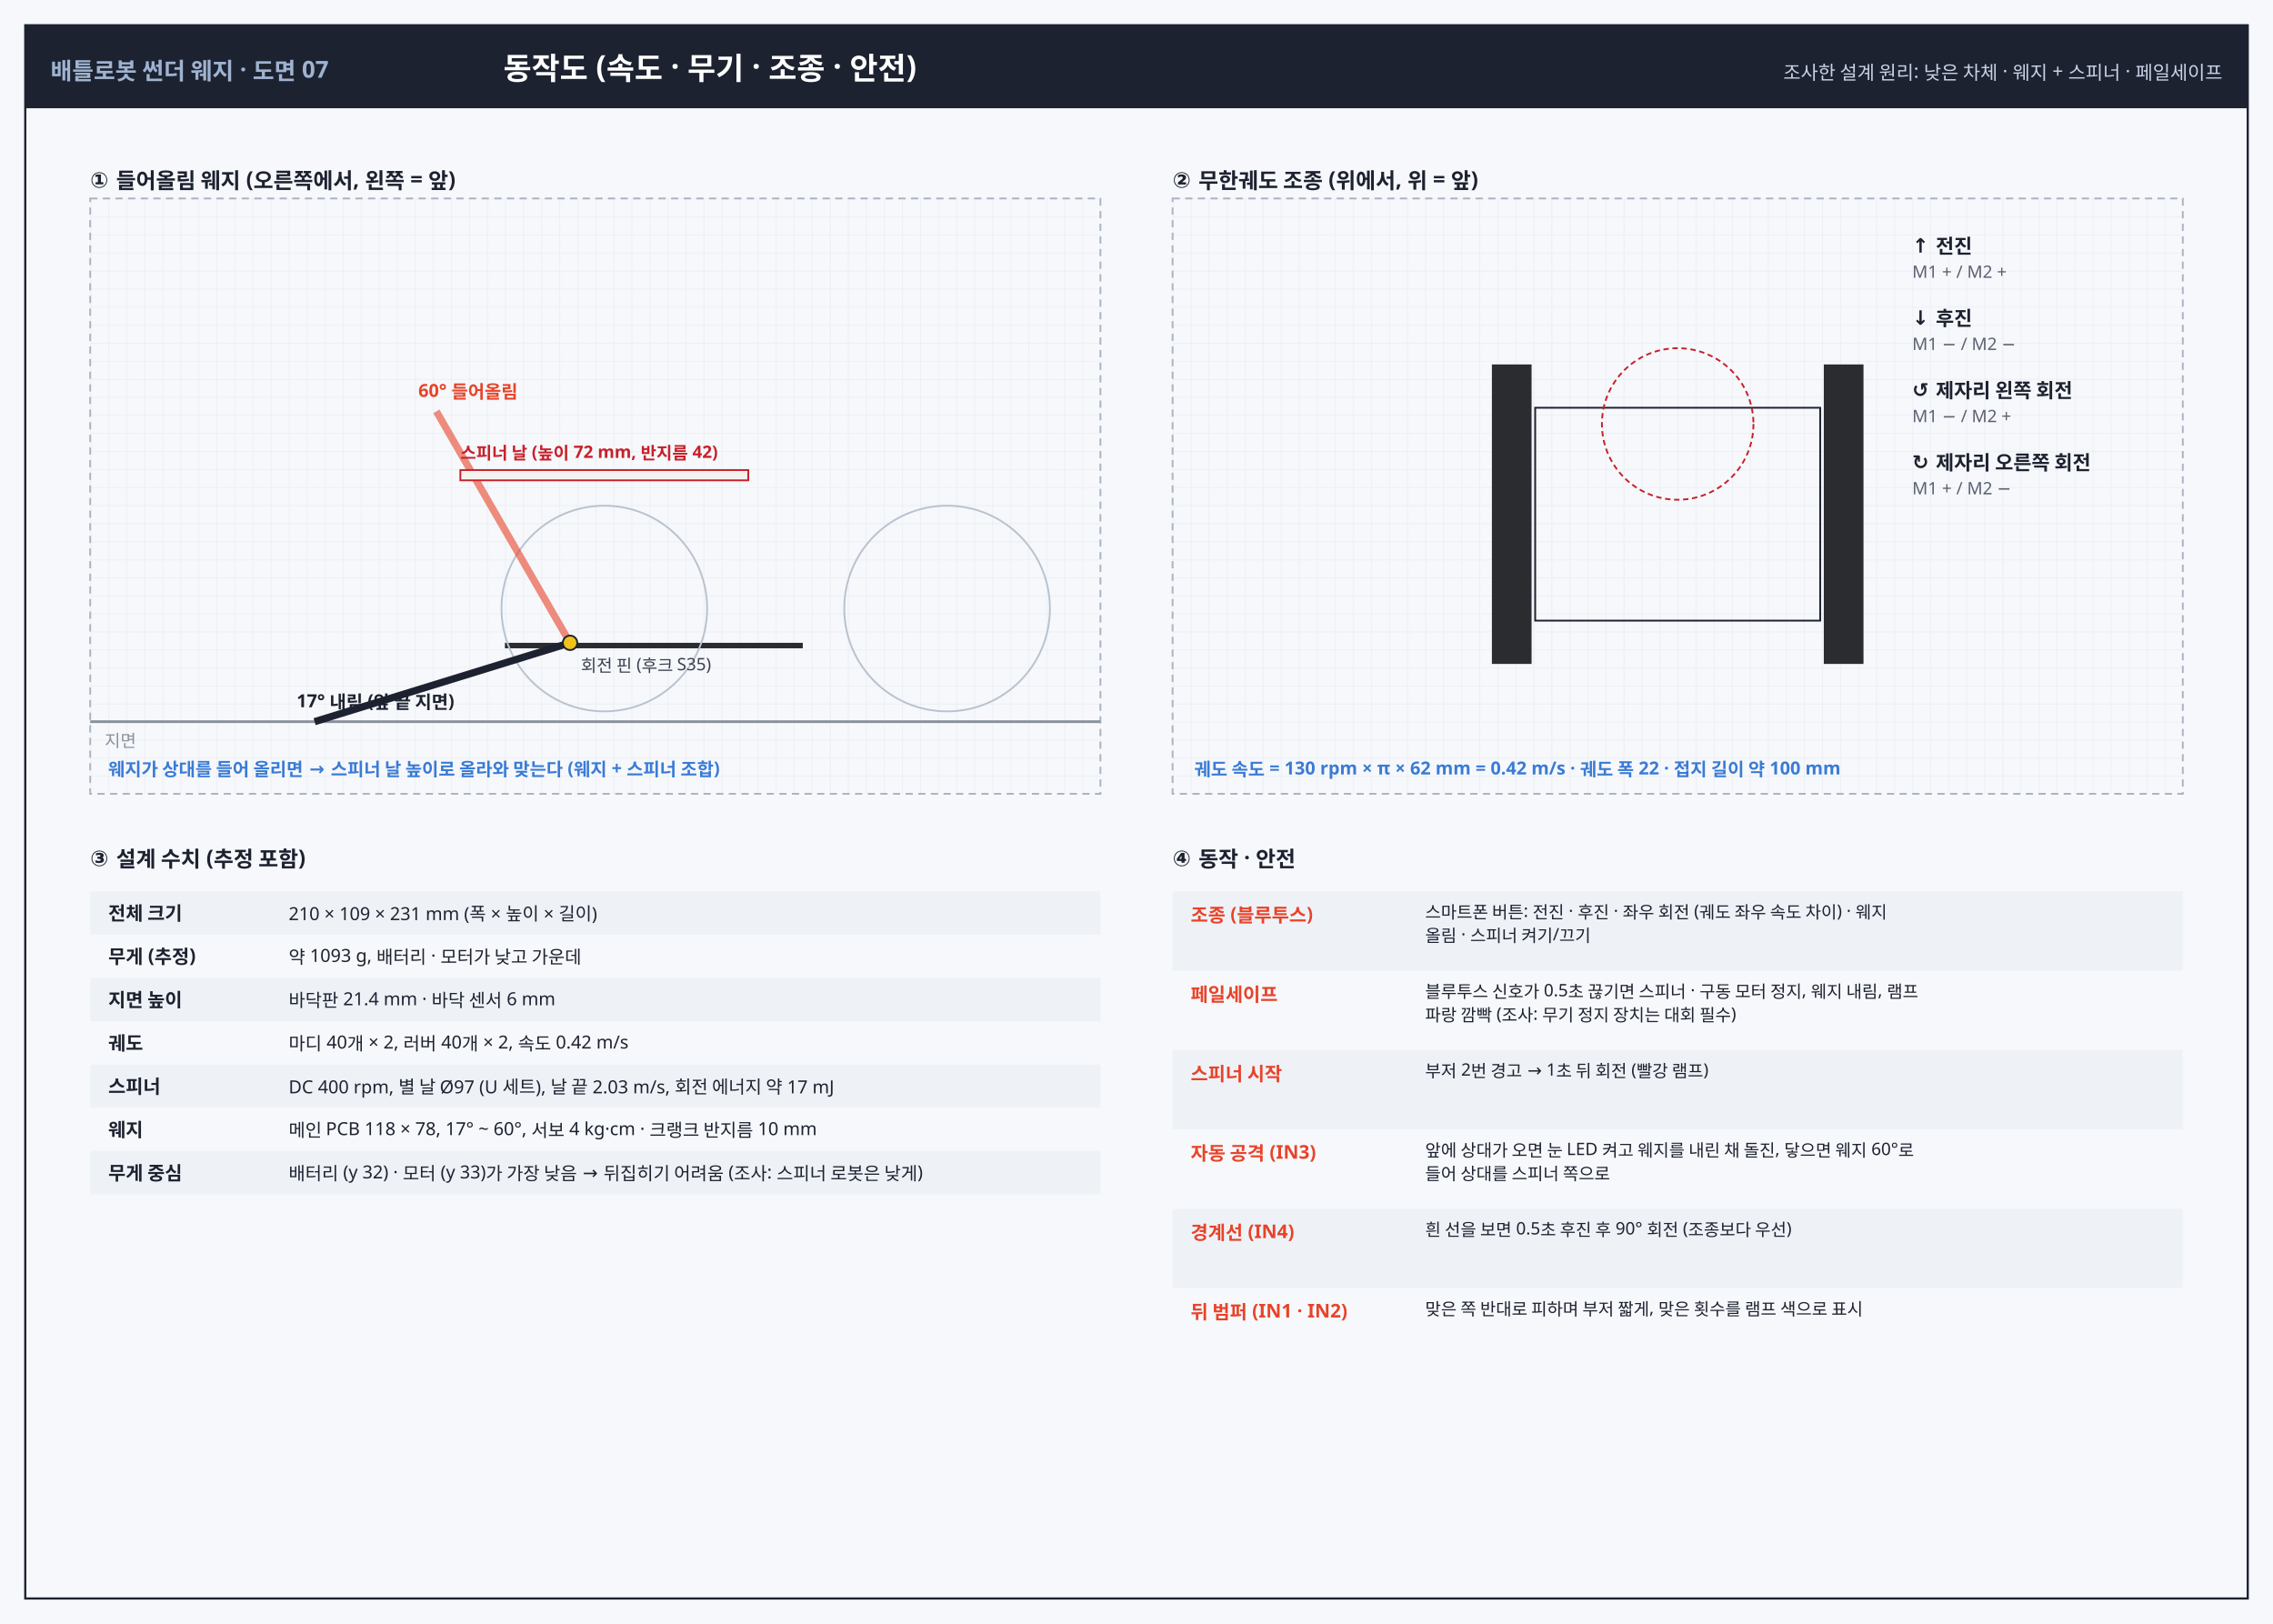
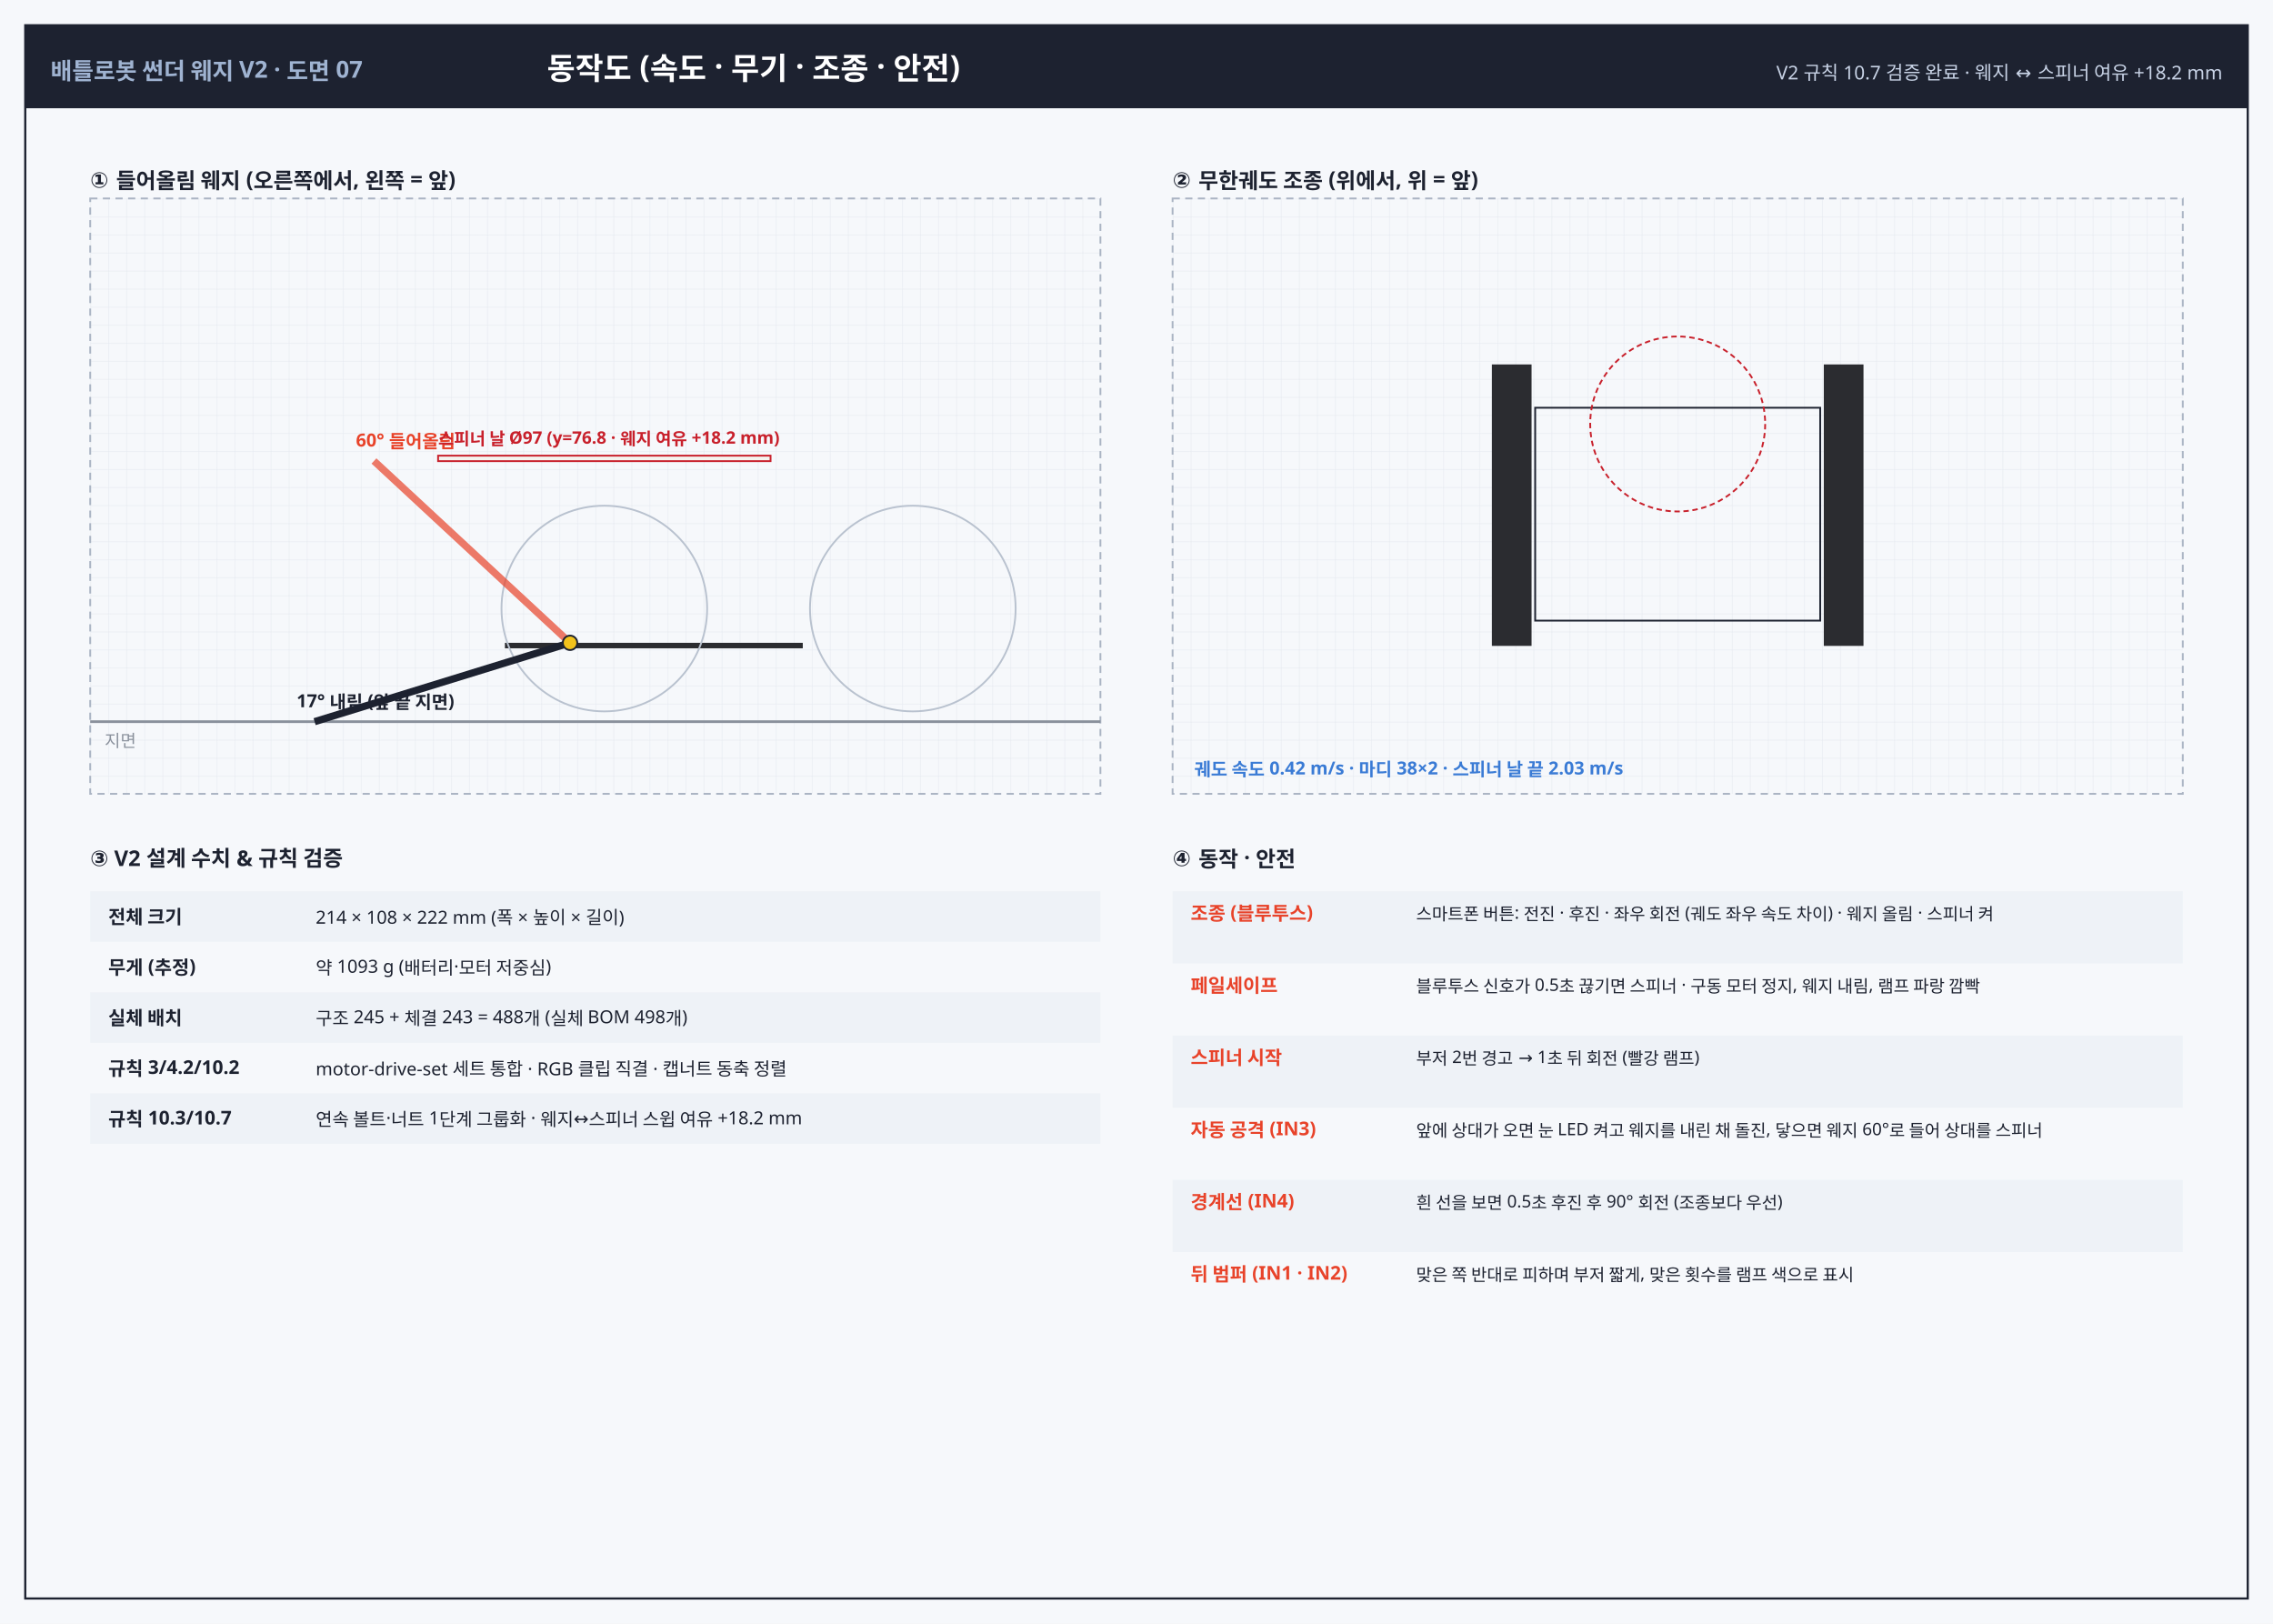
<svg xmlns="http://www.w3.org/2000/svg" viewBox="0 0 1260 900" width="1260" height="900" font-family="JetBrains Mono, 'Noto Sans KR', sans-serif">
  <defs>
    <pattern id="g" width="10" height="10" patternUnits="userSpaceOnUse">
      <path d="M10 0H0V10" fill="none" stroke="#e3e8ef" stroke-width="0.5" />
    </pattern>
  </defs>
  <rect width="100%" height="100%" fill="#f6f8fb" />
  <rect x="14" y="14" width="1232" height="872" fill="none" stroke="#1d2230" stroke-width="1.2" />
  <rect x="14" y="14" width="1232" height="46" fill="#1d2230" />
-   <text x="28.0" y="44.0" font-size="13" fill="#9fb3d1" font-weight="700" text-anchor="start">배틀로봇 썬더 웨지 · 도면 07</text>
-   <text x="279.0" y="44.0" font-size="17" fill="#ffffff" font-weight="700" text-anchor="start">동작도 (속도 · 무기 · 조종 · 안전)</text>
-   <text x="1232.0" y="44.0" font-size="10.5" fill="#c8d3e6" font-weight="400" text-anchor="end">조사한 설계 원리: 낮은 차체 · 웨지 + 스피너 · 페일세이프</text>
+   <text x="28.0" y="44.0" font-size="13" fill="#9fb3d1" font-weight="700" text-anchor="start">배틀로봇 썬더 웨지 V2 · 도면 07</text>
+   <text x="303.2" y="44.0" font-size="17" fill="#ffffff" font-weight="700" text-anchor="start">동작도 (속도 · 무기 · 조종 · 안전)</text>
+   <text x="1232.0" y="44.0" font-size="10.5" fill="#c8d3e6" font-weight="400" text-anchor="end">V2 규칙 10.7 검증 완료 · 웨지 ↔ 스피너 여유 +18.2 mm</text>
  <text x="50.0" y="104.0" font-size="12" fill="#1d2230" font-weight="700" text-anchor="start">① 들어올림 웨지 (오른쪽에서, 왼쪽 = 앞)</text>
  <rect x="50" y="110" width="560" height="330" fill="url(#g)" stroke="#aab4c3" stroke-dasharray="4 3" />
  <line x1="50" y1="400" x2="610" y2="400" stroke="#8a919c" stroke-width="1.5" />
  <text x="58.0" y="414.0" font-size="9.5" fill="#8a919c" font-weight="400" text-anchor="start">지면</text>
  <rect x="279.9" y="356.3" width="165.11" height="3.04" fill="#2b2c30" />
  <circle cx="335.0" cy="337.3" r="57.0" fill="none" stroke="#b9c2cf" />
-   <circle cx="525.0" cy="337.3" r="57.0" fill="none" stroke="#b9c2cf" />
+   <circle cx="506.0" cy="337.3" r="57.0" fill="none" stroke="#b9c2cf" />
  <line x1="316.0" y1="356.3" x2="174.4" y2="400.0" stroke="#1d2230" stroke-width="4.0" stroke-opacity="1" />
  <text x="164.4" y="392.0" font-size="10" fill="#1d2230" font-weight="700" text-anchor="start">17° 내림 (앞 끝 지면)</text>
-   <line x1="316.0" y1="356.3" x2="241.9" y2="228.0" stroke="#e8432a" stroke-width="4.0" stroke-opacity="0.6" />
-   <text x="231.9" y="220.0" font-size="10" fill="#e8432a" font-weight="700" text-anchor="start">60° 들어올림</text>
+   <line x1="316.0" y1="356.3" x2="207.3" y2="255.5" stroke="#e8432a" stroke-width="4.0" stroke-opacity="0.7" />
+   <text x="197.3" y="247.5" font-size="10" fill="#e8432a" font-weight="700" text-anchor="start">60° 들어올림</text>
  <circle cx="316.0" cy="356.3" r="4" fill="#f2c21b" stroke="#1d2230" />
-   <text x="322.0" y="372.3" font-size="9.5" fill="#3a4050" font-weight="400" text-anchor="start">회전 핀 (후크 S35)</text>
-   <rect x="255.2" y="260.54" width="159.6" height="5.7" fill="#f4f3ee" stroke="#c8202b" />
-   <text x="255.2" y="254.5" font-size="9.5" fill="#c8202b" font-weight="700" text-anchor="start">스피너 날 (높이 72 mm, 반지름 42)</text>
-   <text x="60.0" y="430.0" font-size="10" fill="#3a7bd5" font-weight="700" text-anchor="start">웨지가 상대를 들어 올리면 → 스피너 날 높이로 올라와 맞는다 (웨지 + 스피너 조합)</text>
+   <rect x="242.85" y="252.56" width="184.3" height="3.04" fill="#f4f3ee" stroke="#c8202b" />
+   <text x="242.9" y="246.6" font-size="9.5" fill="#c8202b" font-weight="700" text-anchor="start">스피너 날 Ø97 (y=76.8 · 웨지 여유 +18.2 mm)</text>
  <text x="650.0" y="104.0" font-size="12" fill="#1d2230" font-weight="700" text-anchor="start">② 무한궤도 조종 (위에서, 위 = 앞)</text>
  <rect x="650" y="110" width="560" height="330" fill="url(#g)" stroke="#aab4c3" stroke-dasharray="4 3" />
-   <rect x="827.0" y="202.0" width="22.0" height="166.0" fill="#2b2c30" />
-   <rect x="1011.0" y="202.0" width="22.0" height="166.0" fill="#2b2c30" />
+   <rect x="827.0" y="202.0" width="22.0" height="156.0" fill="#2b2c30" />
+   <rect x="1011.0" y="202.0" width="22.0" height="156.0" fill="#2b2c30" />
  <rect x="851.0" y="226.0" width="158.0" height="118.0" fill="none" stroke="#1d2230" />
-   <circle cx="930" cy="235.0" r="42.0" fill="none" stroke="#c8202b" stroke-dasharray="3 2" />
-   <text x="1060.0" y="140.0" font-size="11" fill="#1d2230" font-weight="700" text-anchor="start">↑ 전진</text>
-   <text x="1060.0" y="154.0" font-size="9.5" fill="#5a6070" font-weight="400" text-anchor="start">M1 + / M2 +</text>
-   <text x="1060.0" y="180.0" font-size="11" fill="#1d2230" font-weight="700" text-anchor="start">↓ 후진</text>
-   <text x="1060.0" y="194.0" font-size="9.5" fill="#5a6070" font-weight="400" text-anchor="start">M1 − / M2 −</text>
-   <text x="1060.0" y="220.0" font-size="11" fill="#1d2230" font-weight="700" text-anchor="start">↺ 제자리 왼쪽 회전</text>
-   <text x="1060.0" y="234.0" font-size="9.5" fill="#5a6070" font-weight="400" text-anchor="start">M1 − / M2 +</text>
-   <text x="1060.0" y="260.0" font-size="11" fill="#1d2230" font-weight="700" text-anchor="start">↻ 제자리 오른쪽 회전</text>
-   <text x="1060.0" y="274.0" font-size="9.5" fill="#5a6070" font-weight="400" text-anchor="start">M1 + / M2 −</text>
-   <text x="662.0" y="430.0" font-size="10" fill="#3a7bd5" font-weight="700" text-anchor="start">궤도 속도 = 130 rpm × π × 62 mm = 0.42 m/s · 궤도 폭 22 · 접지 길이 약 100 mm</text>
-   <text x="50.0" y="480.0" font-size="12" fill="#1d2230" font-weight="700" text-anchor="start">③ 설계 수치 (추정 포함)</text>
-   <rect x="50" y="494" width="560" height="24" fill="#eef2f7" />
-   <text x="60.0" y="510.0" font-size="10.5" fill="#1d2230" font-weight="700" text-anchor="start">전체 크기</text>
-   <text x="160.0" y="510.0" font-size="10" fill="#1d2230" font-weight="400" text-anchor="start">210 × 109 × 231 mm (폭 × 높이 × 길이)</text>
-   <text x="60.0" y="534.0" font-size="10.5" fill="#1d2230" font-weight="700" text-anchor="start">무게 (추정)</text>
-   <text x="160.0" y="534.0" font-size="10" fill="#1d2230" font-weight="400" text-anchor="start">약 1093 g, 배터리 · 모터가 낮고 가운데</text>
-   <rect x="50" y="542" width="560" height="24" fill="#eef2f7" />
-   <text x="60.0" y="558.0" font-size="10.5" fill="#1d2230" font-weight="700" text-anchor="start">지면 높이</text>
-   <text x="160.0" y="558.0" font-size="10" fill="#1d2230" font-weight="400" text-anchor="start">바닥판 21.4 mm · 바닥 센서 6 mm</text>
-   <text x="60.0" y="582.0" font-size="10.5" fill="#1d2230" font-weight="700" text-anchor="start">궤도</text>
-   <text x="160.0" y="582.0" font-size="10" fill="#1d2230" font-weight="400" text-anchor="start">마디 40개 × 2, 러버 40개 × 2, 속도 0.42 m/s</text>
-   <rect x="50" y="590" width="560" height="24" fill="#eef2f7" />
-   <text x="60.0" y="606.0" font-size="10.5" fill="#1d2230" font-weight="700" text-anchor="start">스피너</text>
-   <text x="160.0" y="606.0" font-size="10" fill="#1d2230" font-weight="400" text-anchor="start">DC 400 rpm, 별 날 Ø97 (U 세트), 날 끝 2.03 m/s, 회전 에너지 약 17 mJ</text>
-   <text x="60.0" y="630.0" font-size="10.5" fill="#1d2230" font-weight="700" text-anchor="start">웨지</text>
-   <text x="160.0" y="630.0" font-size="10" fill="#1d2230" font-weight="400" text-anchor="start">메인 PCB 118 × 78, 17° ~ 60°, 서보 4 kg·cm · 크랭크 반지름 10 mm</text>
-   <rect x="50" y="638" width="560" height="24" fill="#eef2f7" />
-   <text x="60.0" y="654.0" font-size="10.5" fill="#1d2230" font-weight="700" text-anchor="start">무게 중심</text>
-   <text x="160.0" y="654.0" font-size="10" fill="#1d2230" font-weight="400" text-anchor="start">배터리 (y 32) · 모터 (y 33)가 가장 낮음 → 뒤집히기 어려움 (조사: 스피너 로봇은 낮게)</text>
+   <circle cx="930" cy="235.0" r="48.5" fill="none" stroke="#c8202b" stroke-dasharray="3 2" />
+   <text x="662.0" y="430.0" font-size="10" fill="#3a7bd5" font-weight="700" text-anchor="start">궤도 속도 0.42 m/s · 마디 38×2 · 스피너 날 끝 2.03 m/s</text>
+   <text x="50.0" y="480.0" font-size="12" fill="#1d2230" font-weight="700" text-anchor="start">③ V2 설계 수치 &amp; 규칙 검증</text>
+   <rect x="50" y="494" width="560" height="28" fill="#eef2f7" />
+   <text x="60.0" y="512.0" font-size="10.5" fill="#1d2230" font-weight="700" text-anchor="start">전체 크기</text>
+   <text x="175.0" y="512.0" font-size="10" fill="#1d2230" font-weight="400" text-anchor="start">214 × 108 × 222 mm (폭 × 높이 × 길이)</text>
+   <text x="60.0" y="540.0" font-size="10.5" fill="#1d2230" font-weight="700" text-anchor="start">무게 (추정)</text>
+   <text x="175.0" y="540.0" font-size="10" fill="#1d2230" font-weight="400" text-anchor="start">약 1093 g (배터리·모터 저중심)</text>
+   <rect x="50" y="550" width="560" height="28" fill="#eef2f7" />
+   <text x="60.0" y="568.0" font-size="10.5" fill="#1d2230" font-weight="700" text-anchor="start">실체 배치</text>
+   <text x="175.0" y="568.0" font-size="10" fill="#1d2230" font-weight="400" text-anchor="start">구조 245 + 체결 243 = 488개 (실체 BOM 498개)</text>
+   <text x="60.0" y="596.0" font-size="10.5" fill="#1d2230" font-weight="700" text-anchor="start">규칙 3/4.2/10.2</text>
+   <text x="175.0" y="596.0" font-size="10" fill="#1d2230" font-weight="400" text-anchor="start">motor-drive-set 세트 통합 · RGB 클립 직결 · 캡너트 동축 정렬</text>
+   <rect x="50" y="606" width="560" height="28" fill="#eef2f7" />
+   <text x="60.0" y="624.0" font-size="10.5" fill="#1d2230" font-weight="700" text-anchor="start">규칙 10.3/10.7</text>
+   <text x="175.0" y="624.0" font-size="10" fill="#1d2230" font-weight="400" text-anchor="start">연속 볼트·너트 1단계 그룹화 · 웨지↔스피너 스윕 여유 +18.2 mm</text>
  <text x="650.0" y="480.0" font-size="12" fill="#1d2230" font-weight="700" text-anchor="start">④ 동작 · 안전</text>
-   <rect x="650" y="494" width="560" height="44" fill="#eef2f7" />
-   <text x="660.0" y="511.0" font-size="10.5" fill="#e8432a" font-weight="700" text-anchor="start">조종 (블루투스)</text>
-   <text x="790.0" y="509.0" font-size="9.5" fill="#1d2230" font-weight="400" text-anchor="start">스마트폰 버튼: 전진 · 후진 · 좌우 회전 (궤도 좌우 속도 차이) · 웨지</text>
-   <text x="790.0" y="522.0" font-size="9.5" fill="#1d2230" font-weight="400" text-anchor="start">올림 · 스피너 켜기/끄기</text>
-   <text x="660.0" y="555.0" font-size="10.5" fill="#e8432a" font-weight="700" text-anchor="start">페일세이프</text>
-   <text x="790.0" y="553.0" font-size="9.5" fill="#1d2230" font-weight="400" text-anchor="start">블루투스 신호가 0.5초 끊기면 스피너 · 구동 모터 정지, 웨지 내림, 램프</text>
-   <text x="790.0" y="566.0" font-size="9.5" fill="#1d2230" font-weight="400" text-anchor="start">파랑 깜빡 (조사: 무기 정지 장치는 대회 필수)</text>
-   <rect x="650" y="582" width="560" height="44" fill="#eef2f7" />
-   <text x="660.0" y="599.0" font-size="10.5" fill="#e8432a" font-weight="700" text-anchor="start">스피너 시작</text>
-   <text x="790.0" y="597.0" font-size="9.5" fill="#1d2230" font-weight="400" text-anchor="start">부저 2번 경고 → 1초 뒤 회전 (빨강 램프)</text>
-   <text x="660.0" y="643.0" font-size="10.5" fill="#e8432a" font-weight="700" text-anchor="start">자동 공격 (IN3)</text>
-   <text x="790.0" y="641.0" font-size="9.5" fill="#1d2230" font-weight="400" text-anchor="start">앞에 상대가 오면 눈 LED 켜고 웨지를 내린 채 돌진, 닿으면 웨지 60°로</text>
-   <text x="790.0" y="654.0" font-size="9.5" fill="#1d2230" font-weight="400" text-anchor="start">들어 상대를 스피너 쪽으로</text>
-   <rect x="650" y="670" width="560" height="44" fill="#eef2f7" />
-   <text x="660.0" y="687.0" font-size="10.5" fill="#e8432a" font-weight="700" text-anchor="start">경계선 (IN4)</text>
-   <text x="790.0" y="685.0" font-size="9.5" fill="#1d2230" font-weight="400" text-anchor="start">흰 선을 보면 0.5초 후진 후 90° 회전 (조종보다 우선)</text>
-   <text x="660.0" y="731.0" font-size="10.5" fill="#e8432a" font-weight="700" text-anchor="start">뒤 범퍼 (IN1 · IN2)</text>
-   <text x="790.0" y="729.0" font-size="9.5" fill="#1d2230" font-weight="400" text-anchor="start">맞은 쪽 반대로 피하며 부저 짧게, 맞은 횟수를 램프 색으로 표시</text>
+   <rect x="650" y="494" width="560" height="40" fill="#eef2f7" />
+   <text x="660.0" y="510.0" font-size="10.5" fill="#e8432a" font-weight="700" text-anchor="start">조종 (블루투스)</text>
+   <text x="785.0" y="510.0" font-size="9.5" fill="#1d2230" font-weight="400" text-anchor="start">스마트폰 버튼: 전진 · 후진 · 좌우 회전 (궤도 좌우 속도 차이) · 웨지 올림 · 스피너 켜</text>
+   <text x="660.0" y="550.0" font-size="10.5" fill="#e8432a" font-weight="700" text-anchor="start">페일세이프</text>
+   <text x="785.0" y="550.0" font-size="9.5" fill="#1d2230" font-weight="400" text-anchor="start">블루투스 신호가 0.5초 끊기면 스피너 · 구동 모터 정지, 웨지 내림, 램프 파랑 깜빡</text>
+   <rect x="650" y="574" width="560" height="40" fill="#eef2f7" />
+   <text x="660.0" y="590.0" font-size="10.5" fill="#e8432a" font-weight="700" text-anchor="start">스피너 시작</text>
+   <text x="785.0" y="590.0" font-size="9.5" fill="#1d2230" font-weight="400" text-anchor="start">부저 2번 경고 → 1초 뒤 회전 (빨강 램프)</text>
+   <text x="660.0" y="630.0" font-size="10.5" fill="#e8432a" font-weight="700" text-anchor="start">자동 공격 (IN3)</text>
+   <text x="785.0" y="630.0" font-size="9.5" fill="#1d2230" font-weight="400" text-anchor="start">앞에 상대가 오면 눈 LED 켜고 웨지를 내린 채 돌진, 닿으면 웨지 60°로 들어 상대를 스피너</text>
+   <rect x="650" y="654" width="560" height="40" fill="#eef2f7" />
+   <text x="660.0" y="670.0" font-size="10.5" fill="#e8432a" font-weight="700" text-anchor="start">경계선 (IN4)</text>
+   <text x="785.0" y="670.0" font-size="9.5" fill="#1d2230" font-weight="400" text-anchor="start">흰 선을 보면 0.5초 후진 후 90° 회전 (조종보다 우선)</text>
+   <text x="660.0" y="710.0" font-size="10.5" fill="#e8432a" font-weight="700" text-anchor="start">뒤 범퍼 (IN1 · IN2)</text>
+   <text x="785.0" y="710.0" font-size="9.5" fill="#1d2230" font-weight="400" text-anchor="start">맞은 쪽 반대로 피하며 부저 짧게, 맞은 횟수를 램프 색으로 표시</text>
</svg>
